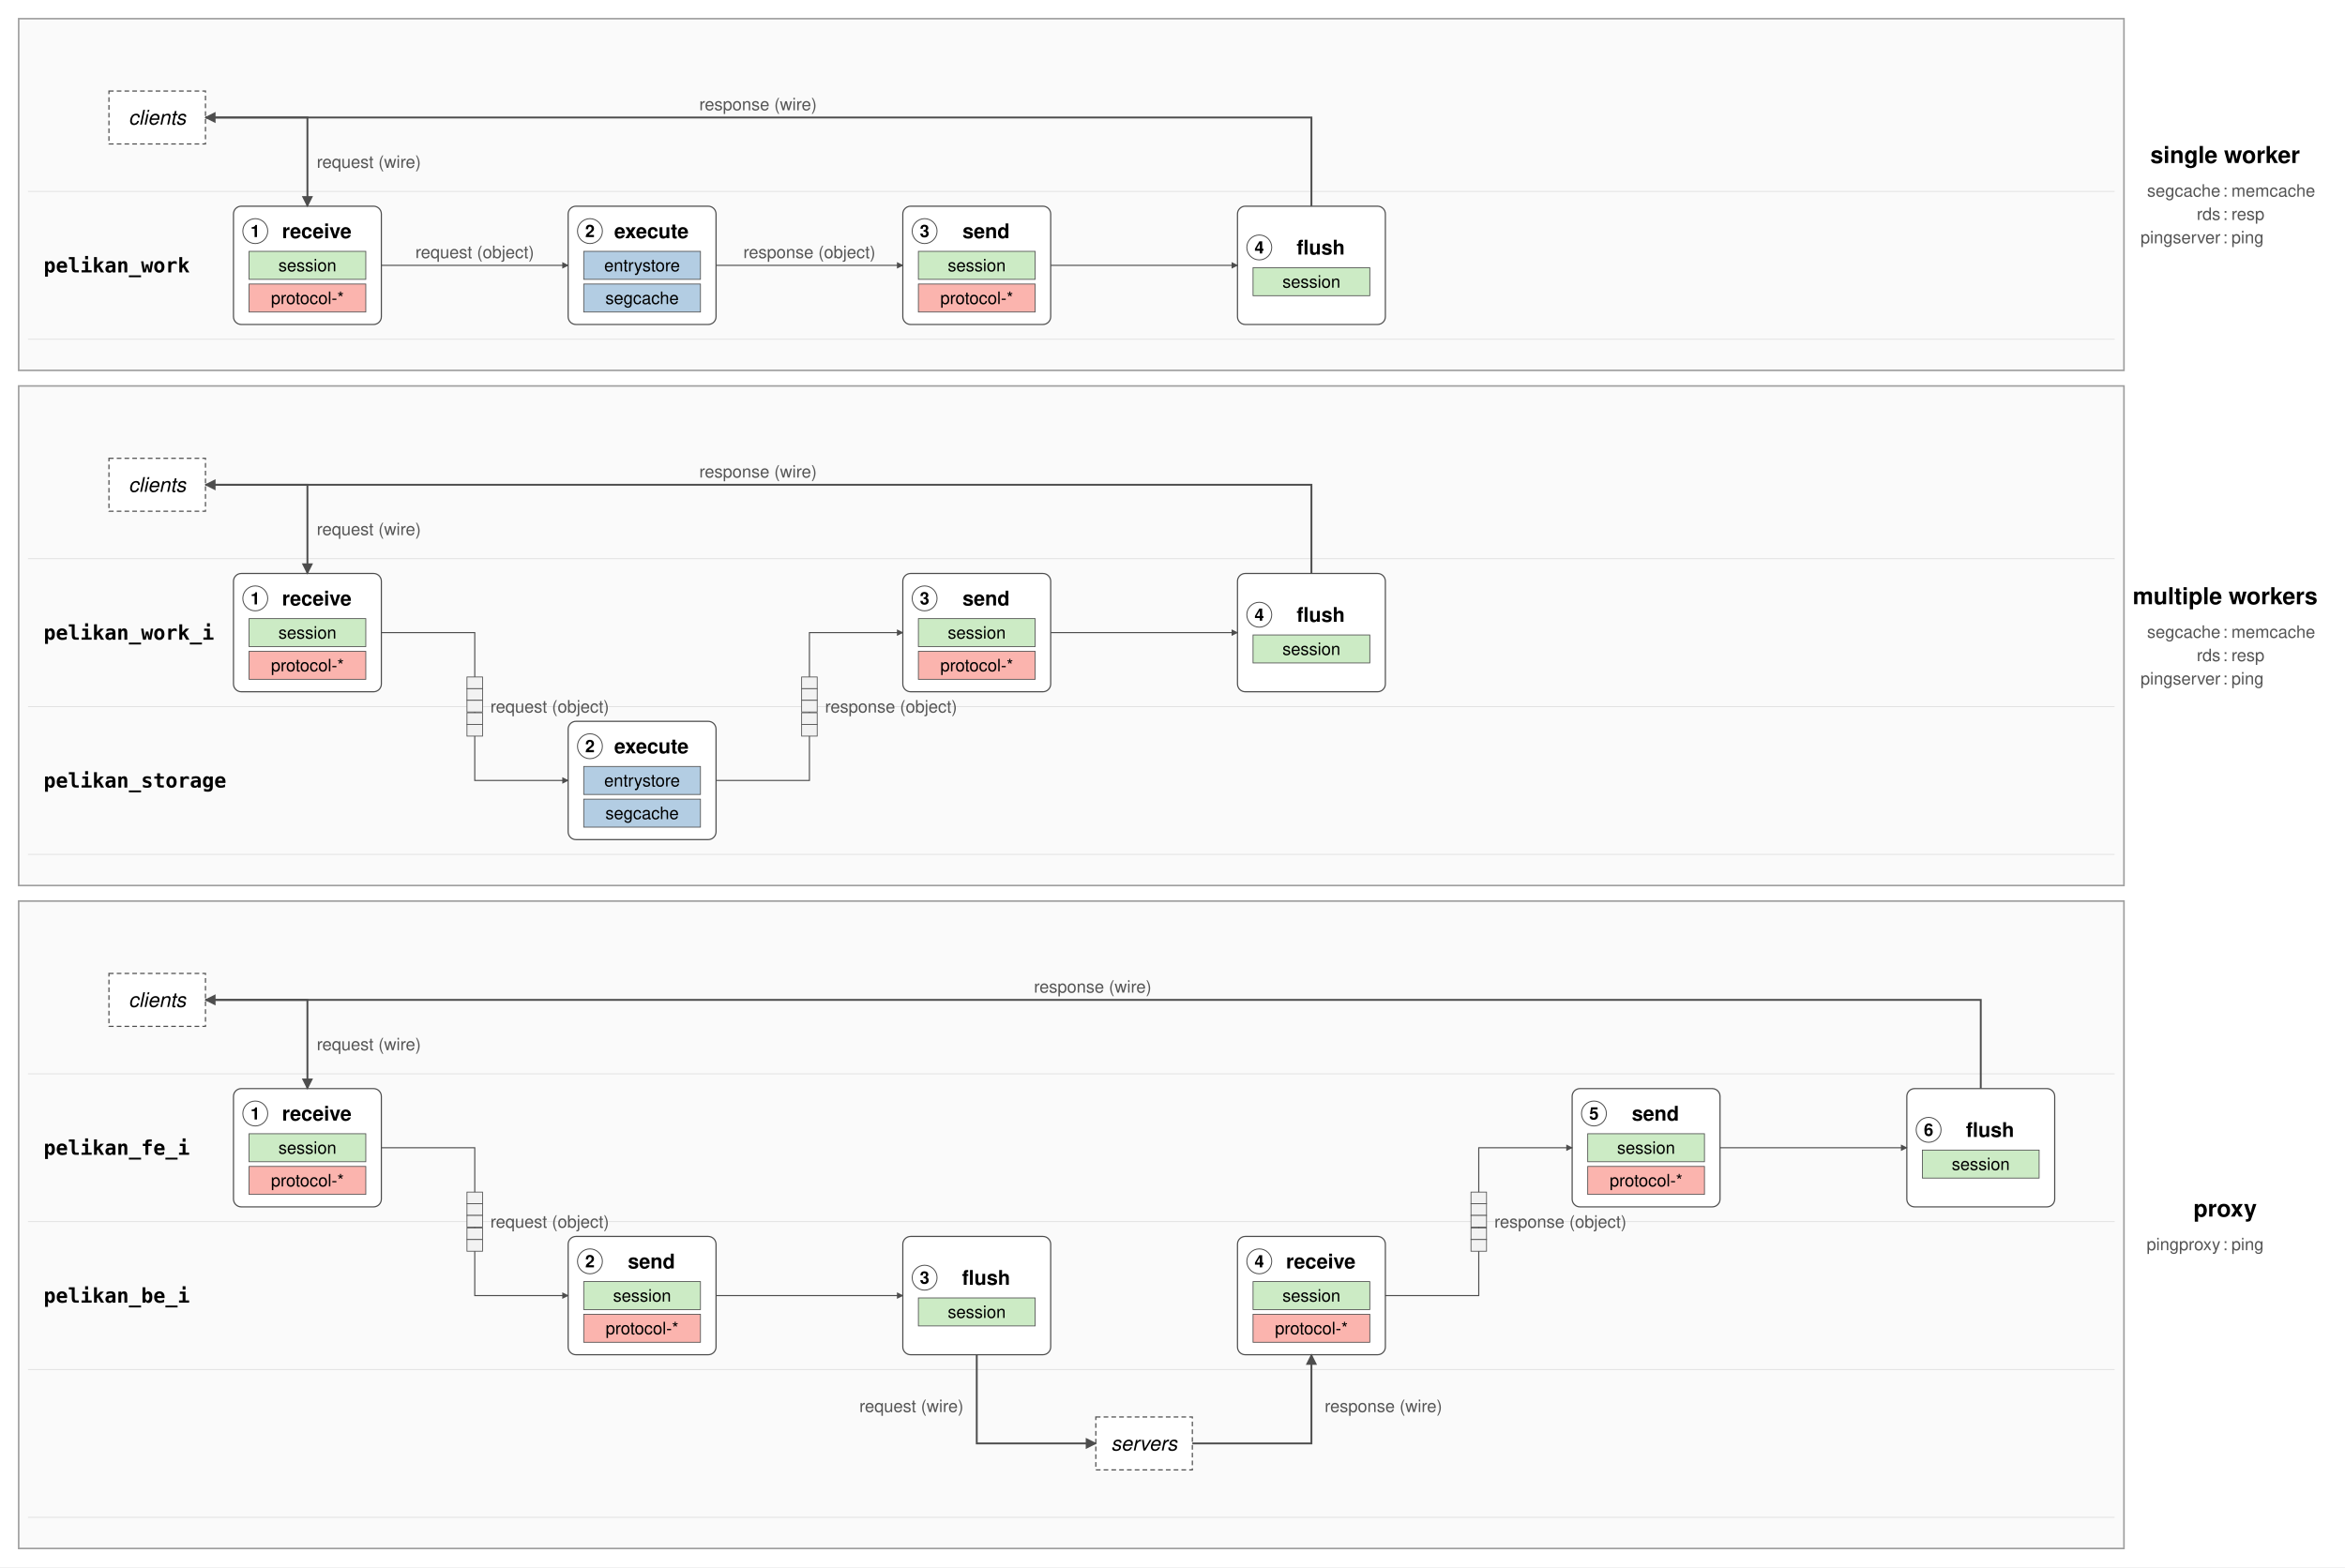
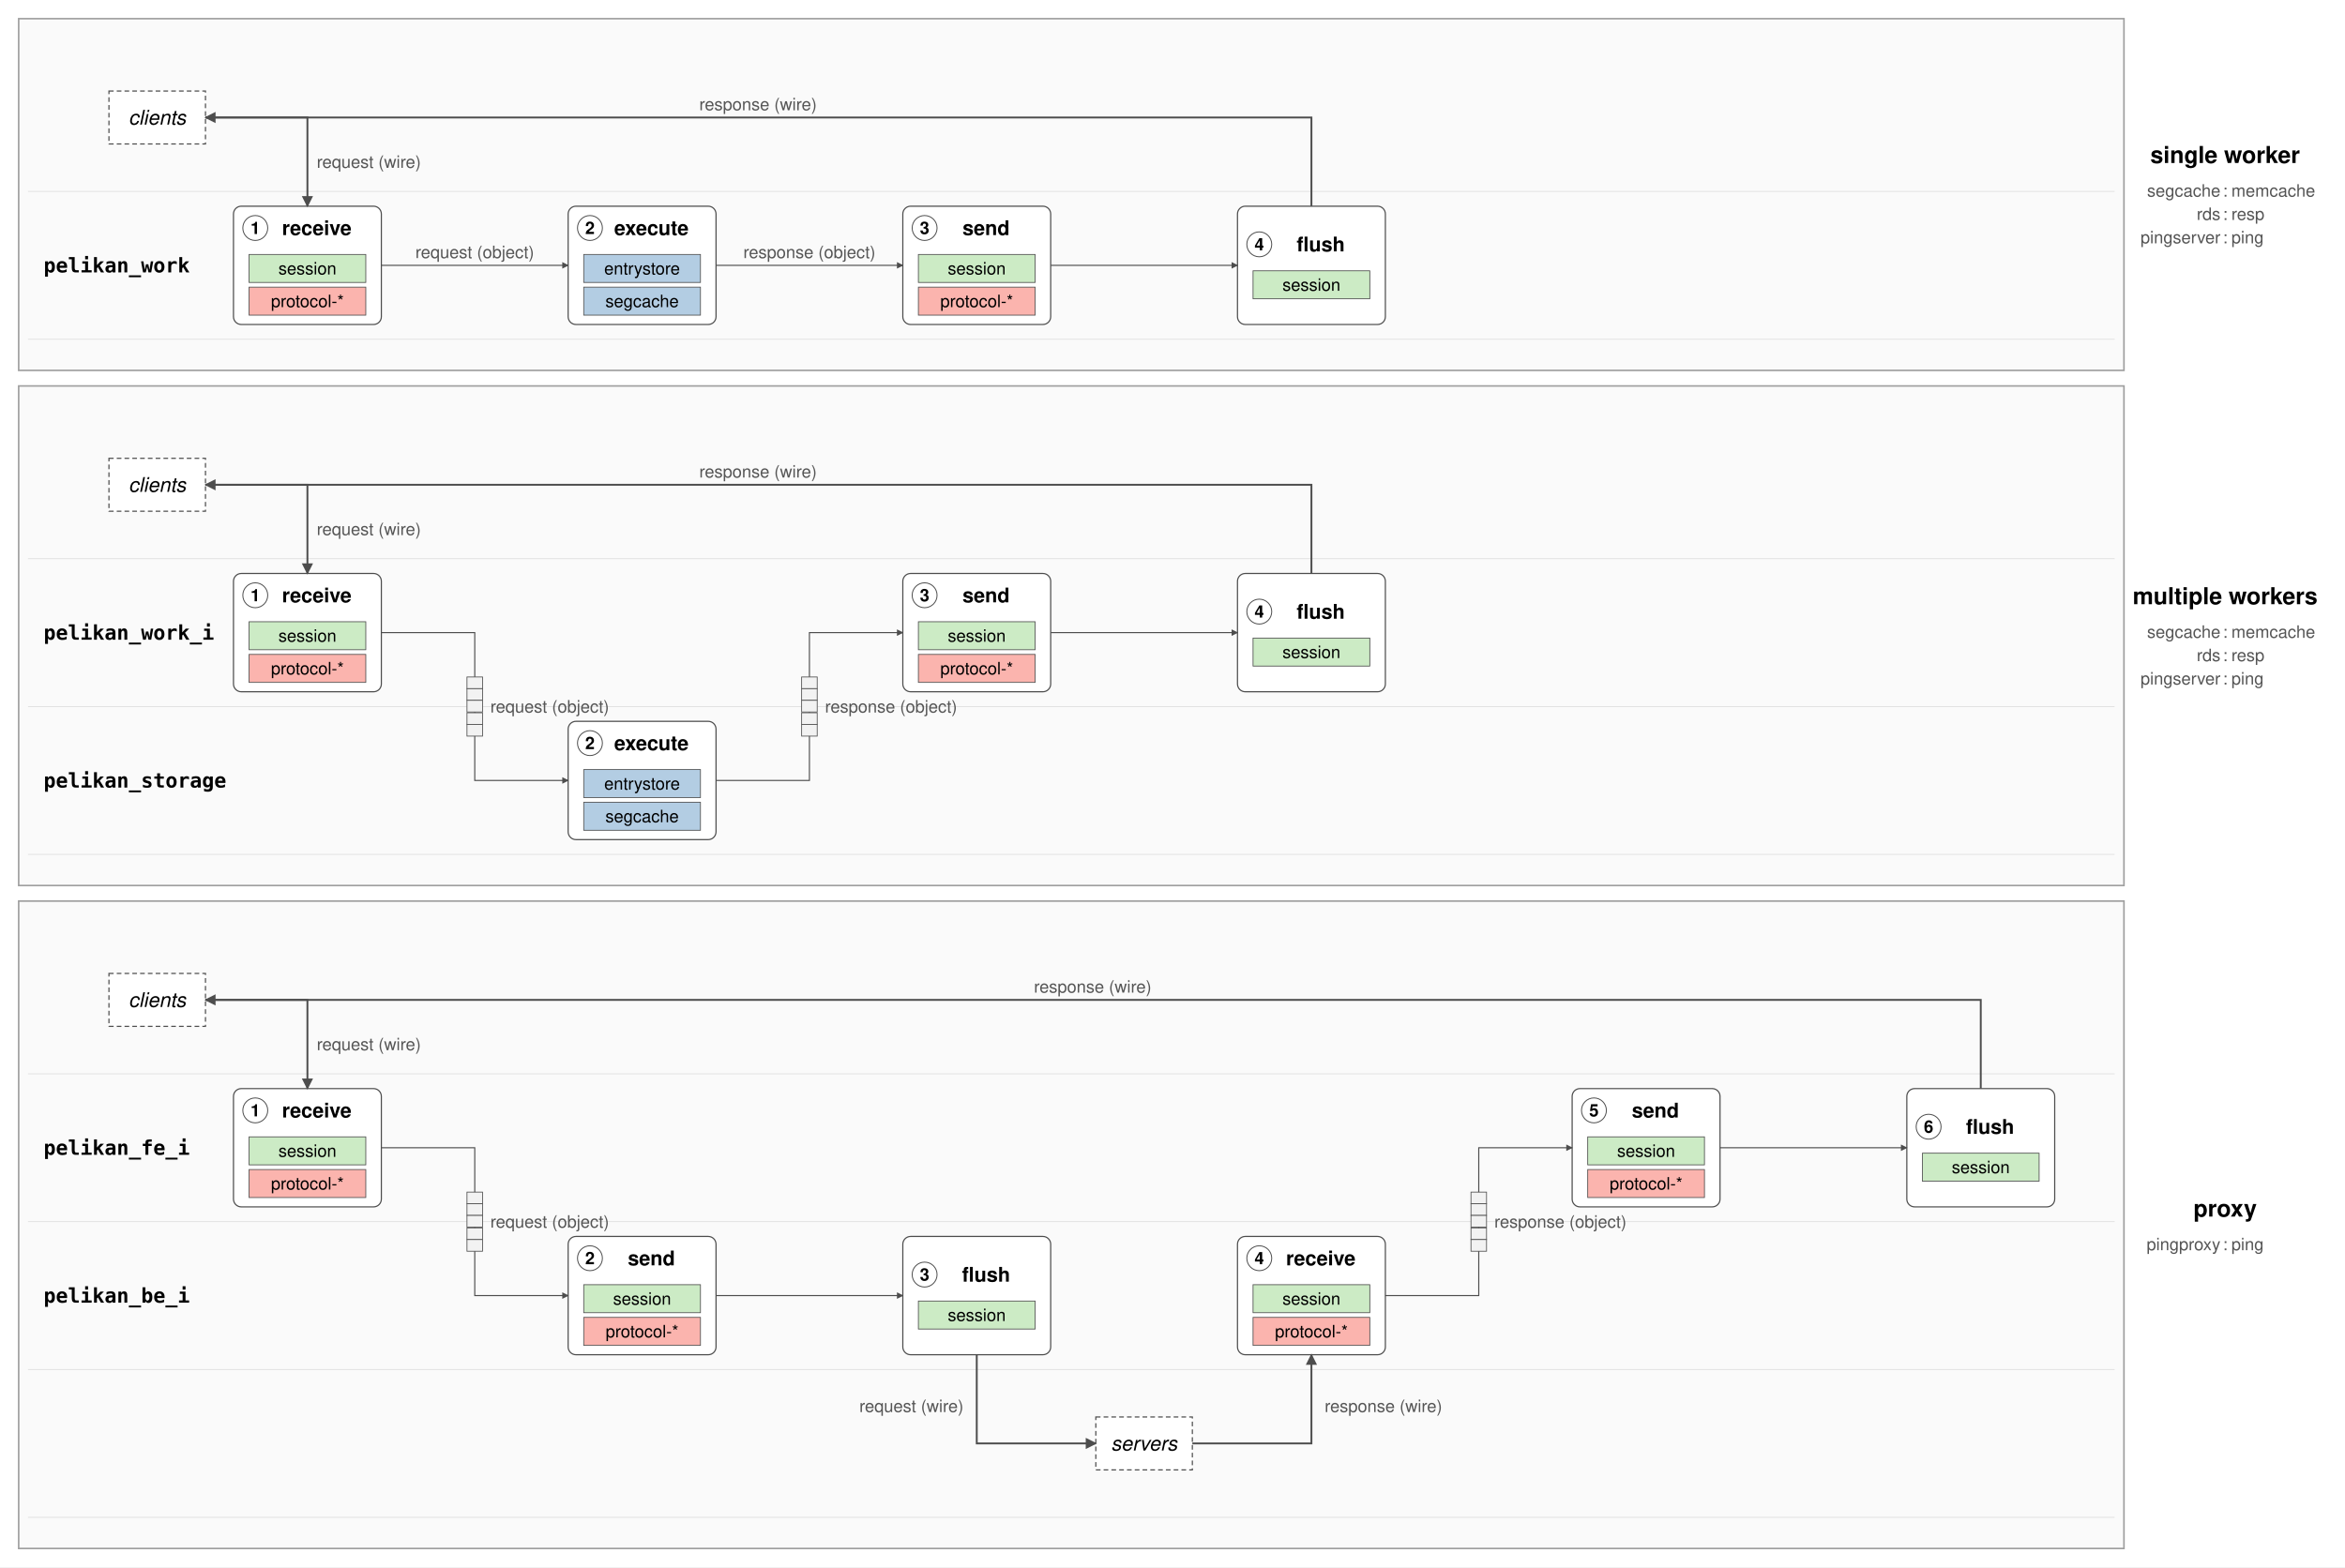
<svg xmlns="http://www.w3.org/2000/svg" width="3013" height="2014" viewBox="0 0 3013 2014">
  <rect width="100%" height="100%" fill="white" />
  <defs>
    <marker id="a" viewBox="0 0 10 10" refX="9" refY="5" markerWidth="6" markerHeight="6" orient="auto-start-reverse">
      <path d="M 0 0 L 10 5 L 0 10 z" fill="#4D4D4D" />
    </marker>
  </defs>
  <rect x="24" y="24" width="2705" height="452" fill="#FAFAFA" stroke="#9E9E9E" stroke-width="2" rx="0" />
  <text x="2859" y="199" dy="0.35em" font-family="Helvetica, Arial, sans-serif" font-size="30" font-weight="bold" fill="#000" text-anchor="middle">single worker</text>
  <text x="2853" y="245" dy="0.35em" font-family="Helvetica, Arial, sans-serif" font-size="22" font-weight="normal" fill="#555" text-anchor="end">segcache</text>
  <text x="2859" y="245" dy="0.35em" font-family="Helvetica, Arial, sans-serif" font-size="22" font-weight="normal" fill="#555" text-anchor="middle">:</text>
  <text x="2867" y="245" dy="0.35em" font-family="Helvetica, Arial, sans-serif" font-size="22" font-weight="normal" fill="#555" text-anchor="start">memcache</text>
  <text x="2853" y="275" dy="0.35em" font-family="Helvetica, Arial, sans-serif" font-size="22" font-weight="normal" fill="#555" text-anchor="end">rds</text>
  <text x="2859" y="275" dy="0.35em" font-family="Helvetica, Arial, sans-serif" font-size="22" font-weight="normal" fill="#555" text-anchor="middle">:</text>
  <text x="2867" y="275" dy="0.35em" font-family="Helvetica, Arial, sans-serif" font-size="22" font-weight="normal" fill="#555" text-anchor="start">resp</text>
  <text x="2853" y="305" dy="0.35em" font-family="Helvetica, Arial, sans-serif" font-size="22" font-weight="normal" fill="#555" text-anchor="end">pingserver</text>
  <text x="2859" y="305" dy="0.35em" font-family="Helvetica, Arial, sans-serif" font-size="22" font-weight="normal" fill="#555" text-anchor="middle">:</text>
  <text x="2867" y="305" dy="0.35em" font-family="Helvetica, Arial, sans-serif" font-size="22" font-weight="normal" fill="#555" text-anchor="start">ping</text>
  <line x1="36" y1="246" x2="2717" y2="246" stroke="#DDDDDD" stroke-width="1" />
  <text x="56" y="341" dy="0.35em" font-family="SFMono-Regular, Menlo, Consolas, monospace" font-size="26" font-weight="bold" fill="#000" text-anchor="start">pelikan_work</text>
  <line x1="36" y1="436" x2="2717" y2="436" stroke="#DDDDDD" stroke-width="1" />
  <rect x="140" y="117" width="124" height="68" fill="#FFFFFF" stroke="#4D4D4D" stroke-width="1.5" rx="0" stroke-dasharray="6,4" />
  <text x="202" y="151" dy="0.35em" font-family="Helvetica, Arial, sans-serif" font-size="26" font-weight="normal" fill="#000" font-style="italic" text-anchor="middle">clients</text>
  <rect x="300" y="265" width="190" height="152" fill="#FFFFFF" stroke="#4D4D4D" stroke-width="1.5" rx="10" />
-   <circle cx="328" cy="297" r="16" fill="none" stroke="#4D4D4D" stroke-width="1.2" />
-   <text x="328" y="297" dy="0.35em" font-family="Helvetica, Arial, sans-serif" font-size="22" font-weight="bold" fill="#000" text-anchor="middle">1</text>
-   <text x="407" y="297" dy="0.35em" font-family="Helvetica, Arial, sans-serif" font-size="26" font-weight="bold" fill="#000" text-anchor="middle">receive</text>
-   <rect x="320" y="323" width="150" height="36" fill="#CCEBC5" stroke="#4D4D4D" stroke-width="1" rx="0" />
-   <text x="395" y="341" dy="0.35em" font-family="Helvetica, Arial, sans-serif" font-size="22" font-weight="normal" fill="#000" text-anchor="middle">session</text>
-   <rect x="320" y="365" width="150" height="36" fill="#FBB4AE" stroke="#4D4D4D" stroke-width="1" rx="0" />
-   <text x="395" y="383" dy="0.35em" font-family="Helvetica, Arial, sans-serif" font-size="22" font-weight="normal" fill="#000" text-anchor="middle">protocol-*</text>
+   <circle cx="328" cy="293" r="16" fill="none" stroke="#4D4D4D" stroke-width="1.2" />
+   <text x="328" y="293" dy="0.35em" font-family="Helvetica, Arial, sans-serif" font-size="22" font-weight="bold" fill="#000" text-anchor="middle">1</text>
+   <text x="407" y="293" dy="0.35em" font-family="Helvetica, Arial, sans-serif" font-size="26" font-weight="bold" fill="#000" text-anchor="middle">receive</text>
+   <rect x="320" y="327" width="150" height="36" fill="#CCEBC5" stroke="#4D4D4D" stroke-width="1" rx="0" />
+   <text x="395" y="345" dy="0.35em" font-family="Helvetica, Arial, sans-serif" font-size="22" font-weight="normal" fill="#000" text-anchor="middle">session</text>
+   <rect x="320" y="369" width="150" height="36" fill="#FBB4AE" stroke="#4D4D4D" stroke-width="1" rx="0" />
+   <text x="395" y="387" dy="0.35em" font-family="Helvetica, Arial, sans-serif" font-size="22" font-weight="normal" fill="#000" text-anchor="middle">protocol-*</text>
  <rect x="730" y="265" width="190" height="152" fill="#FFFFFF" stroke="#4D4D4D" stroke-width="1.5" rx="10" />
-   <circle cx="758" cy="297" r="16" fill="none" stroke="#4D4D4D" stroke-width="1.2" />
-   <text x="758" y="297" dy="0.35em" font-family="Helvetica, Arial, sans-serif" font-size="22" font-weight="bold" fill="#000" text-anchor="middle">2</text>
-   <text x="837" y="297" dy="0.35em" font-family="Helvetica, Arial, sans-serif" font-size="26" font-weight="bold" fill="#000" text-anchor="middle">execute</text>
-   <rect x="750" y="323" width="150" height="36" fill="#B3CDE3" stroke="#4D4D4D" stroke-width="1" rx="0" />
-   <text x="825" y="341" dy="0.35em" font-family="Helvetica, Arial, sans-serif" font-size="22" font-weight="normal" fill="#000" text-anchor="middle">entrystore</text>
-   <rect x="750" y="365" width="150" height="36" fill="#B3CDE3" stroke="#4D4D4D" stroke-width="1" rx="0" />
-   <text x="825" y="383" dy="0.35em" font-family="Helvetica, Arial, sans-serif" font-size="22" font-weight="normal" fill="#000" text-anchor="middle">segcache</text>
+   <circle cx="758" cy="293" r="16" fill="none" stroke="#4D4D4D" stroke-width="1.2" />
+   <text x="758" y="293" dy="0.35em" font-family="Helvetica, Arial, sans-serif" font-size="22" font-weight="bold" fill="#000" text-anchor="middle">2</text>
+   <text x="837" y="293" dy="0.35em" font-family="Helvetica, Arial, sans-serif" font-size="26" font-weight="bold" fill="#000" text-anchor="middle">execute</text>
+   <rect x="750" y="327" width="150" height="36" fill="#B3CDE3" stroke="#4D4D4D" stroke-width="1" rx="0" />
+   <text x="825" y="345" dy="0.35em" font-family="Helvetica, Arial, sans-serif" font-size="22" font-weight="normal" fill="#000" text-anchor="middle">entrystore</text>
+   <rect x="750" y="369" width="150" height="36" fill="#B3CDE3" stroke="#4D4D4D" stroke-width="1" rx="0" />
+   <text x="825" y="387" dy="0.35em" font-family="Helvetica, Arial, sans-serif" font-size="22" font-weight="normal" fill="#000" text-anchor="middle">segcache</text>
  <rect x="1160" y="265" width="190" height="152" fill="#FFFFFF" stroke="#4D4D4D" stroke-width="1.5" rx="10" />
-   <circle cx="1188" cy="297" r="16" fill="none" stroke="#4D4D4D" stroke-width="1.2" />
-   <text x="1188" y="297" dy="0.35em" font-family="Helvetica, Arial, sans-serif" font-size="22" font-weight="bold" fill="#000" text-anchor="middle">3</text>
-   <text x="1267" y="297" dy="0.35em" font-family="Helvetica, Arial, sans-serif" font-size="26" font-weight="bold" fill="#000" text-anchor="middle">send</text>
-   <rect x="1180" y="323" width="150" height="36" fill="#CCEBC5" stroke="#4D4D4D" stroke-width="1" rx="0" />
-   <text x="1255" y="341" dy="0.35em" font-family="Helvetica, Arial, sans-serif" font-size="22" font-weight="normal" fill="#000" text-anchor="middle">session</text>
-   <rect x="1180" y="365" width="150" height="36" fill="#FBB4AE" stroke="#4D4D4D" stroke-width="1" rx="0" />
-   <text x="1255" y="383" dy="0.35em" font-family="Helvetica, Arial, sans-serif" font-size="22" font-weight="normal" fill="#000" text-anchor="middle">protocol-*</text>
+   <circle cx="1188" cy="293" r="16" fill="none" stroke="#4D4D4D" stroke-width="1.2" />
+   <text x="1188" y="293" dy="0.35em" font-family="Helvetica, Arial, sans-serif" font-size="22" font-weight="bold" fill="#000" text-anchor="middle">3</text>
+   <text x="1267" y="293" dy="0.35em" font-family="Helvetica, Arial, sans-serif" font-size="26" font-weight="bold" fill="#000" text-anchor="middle">send</text>
+   <rect x="1180" y="327" width="150" height="36" fill="#CCEBC5" stroke="#4D4D4D" stroke-width="1" rx="0" />
+   <text x="1255" y="345" dy="0.35em" font-family="Helvetica, Arial, sans-serif" font-size="22" font-weight="normal" fill="#000" text-anchor="middle">session</text>
+   <rect x="1180" y="369" width="150" height="36" fill="#FBB4AE" stroke="#4D4D4D" stroke-width="1" rx="0" />
+   <text x="1255" y="387" dy="0.35em" font-family="Helvetica, Arial, sans-serif" font-size="22" font-weight="normal" fill="#000" text-anchor="middle">protocol-*</text>
  <rect x="1590" y="265" width="190" height="152" fill="#FFFFFF" stroke="#4D4D4D" stroke-width="1.5" rx="10" />
-   <circle cx="1618" cy="318" r="16" fill="none" stroke="#4D4D4D" stroke-width="1.2" />
-   <text x="1618" y="318" dy="0.35em" font-family="Helvetica, Arial, sans-serif" font-size="22" font-weight="bold" fill="#000" text-anchor="middle">4</text>
-   <text x="1697" y="318" dy="0.35em" font-family="Helvetica, Arial, sans-serif" font-size="26" font-weight="bold" fill="#000" text-anchor="middle">flush</text>
-   <rect x="1610" y="344" width="150" height="36" fill="#CCEBC5" stroke="#4D4D4D" stroke-width="1" rx="0" />
-   <text x="1685" y="362" dy="0.35em" font-family="Helvetica, Arial, sans-serif" font-size="22" font-weight="normal" fill="#000" text-anchor="middle">session</text>
+   <circle cx="1618" cy="314" r="16" fill="none" stroke="#4D4D4D" stroke-width="1.2" />
+   <text x="1618" y="314" dy="0.35em" font-family="Helvetica, Arial, sans-serif" font-size="22" font-weight="bold" fill="#000" text-anchor="middle">4</text>
+   <text x="1697" y="314" dy="0.35em" font-family="Helvetica, Arial, sans-serif" font-size="26" font-weight="bold" fill="#000" text-anchor="middle">flush</text>
+   <rect x="1610" y="348" width="150" height="36" fill="#CCEBC5" stroke="#4D4D4D" stroke-width="1" rx="0" />
+   <text x="1685" y="366" dy="0.35em" font-family="Helvetica, Arial, sans-serif" font-size="22" font-weight="normal" fill="#000" text-anchor="middle">session</text>
  <path d="M 264 151 L 395 151 L 395 265" fill="none" stroke="#4D4D4D" stroke-width="2.4" marker-end="url(#a)" />
  <text x="407" y="208" dy="0.35em" font-family="Helvetica, Arial, sans-serif" font-size="22" font-weight="normal" fill="#555" text-anchor="start">request (wire)</text>
  <path d="M 490 341 L 730 341" fill="none" stroke="#4D4D4D" stroke-width="1.4" marker-end="url(#a)" />
  <path d="M 920 341 L 1160 341" fill="none" stroke="#4D4D4D" stroke-width="1.4" marker-end="url(#a)" />
  <path d="M 1350 341 L 1590 341" fill="none" stroke="#4D4D4D" stroke-width="1.4" marker-end="url(#a)" />
  <text x="610" y="324" dy="0.35em" font-family="Helvetica, Arial, sans-serif" font-size="22" font-weight="normal" fill="#555" text-anchor="middle">request (object)</text>
  <text x="1040" y="324" dy="0.35em" font-family="Helvetica, Arial, sans-serif" font-size="22" font-weight="normal" fill="#555" text-anchor="middle">response (object)</text>
  <path d="M 1685 265 L 1685 151 L 264 151" fill="none" stroke="#4D4D4D" stroke-width="2.4" marker-end="url(#a)" />
  <text x="974" y="134" dy="0.35em" font-family="Helvetica, Arial, sans-serif" font-size="22" font-weight="normal" fill="#555" text-anchor="middle">response (wire)</text>
  <rect x="24" y="496" width="2705" height="642" fill="#FAFAFA" stroke="#9E9E9E" stroke-width="2" rx="0" />
  <text x="2859" y="766" dy="0.35em" font-family="Helvetica, Arial, sans-serif" font-size="30" font-weight="bold" fill="#000" text-anchor="middle">multiple workers</text>
  <text x="2853" y="812" dy="0.35em" font-family="Helvetica, Arial, sans-serif" font-size="22" font-weight="normal" fill="#555" text-anchor="end">segcache</text>
  <text x="2859" y="812" dy="0.35em" font-family="Helvetica, Arial, sans-serif" font-size="22" font-weight="normal" fill="#555" text-anchor="middle">:</text>
  <text x="2867" y="812" dy="0.35em" font-family="Helvetica, Arial, sans-serif" font-size="22" font-weight="normal" fill="#555" text-anchor="start">memcache</text>
  <text x="2853" y="842" dy="0.35em" font-family="Helvetica, Arial, sans-serif" font-size="22" font-weight="normal" fill="#555" text-anchor="end">rds</text>
  <text x="2859" y="842" dy="0.35em" font-family="Helvetica, Arial, sans-serif" font-size="22" font-weight="normal" fill="#555" text-anchor="middle">:</text>
  <text x="2867" y="842" dy="0.35em" font-family="Helvetica, Arial, sans-serif" font-size="22" font-weight="normal" fill="#555" text-anchor="start">resp</text>
  <text x="2853" y="872" dy="0.35em" font-family="Helvetica, Arial, sans-serif" font-size="22" font-weight="normal" fill="#555" text-anchor="end">pingserver</text>
  <text x="2859" y="872" dy="0.35em" font-family="Helvetica, Arial, sans-serif" font-size="22" font-weight="normal" fill="#555" text-anchor="middle">:</text>
  <text x="2867" y="872" dy="0.35em" font-family="Helvetica, Arial, sans-serif" font-size="22" font-weight="normal" fill="#555" text-anchor="start">ping</text>
  <line x1="36" y1="718" x2="2717" y2="718" stroke="#DDDDDD" stroke-width="1" />
  <text x="56" y="813" dy="0.35em" font-family="SFMono-Regular, Menlo, Consolas, monospace" font-size="26" font-weight="bold" fill="#000" text-anchor="start">pelikan_work_i</text>
  <line x1="36" y1="908" x2="2717" y2="908" stroke="#DDDDDD" stroke-width="1" />
  <text x="56" y="1003" dy="0.35em" font-family="SFMono-Regular, Menlo, Consolas, monospace" font-size="26" font-weight="bold" fill="#000" text-anchor="start">pelikan_storage</text>
  <line x1="36" y1="1098" x2="2717" y2="1098" stroke="#DDDDDD" stroke-width="1" />
  <rect x="140" y="589" width="124" height="68" fill="#FFFFFF" stroke="#4D4D4D" stroke-width="1.5" rx="0" stroke-dasharray="6,4" />
  <text x="202" y="623" dy="0.35em" font-family="Helvetica, Arial, sans-serif" font-size="26" font-weight="normal" fill="#000" font-style="italic" text-anchor="middle">clients</text>
  <rect x="300" y="737" width="190" height="152" fill="#FFFFFF" stroke="#4D4D4D" stroke-width="1.5" rx="10" />
-   <circle cx="328" cy="769" r="16" fill="none" stroke="#4D4D4D" stroke-width="1.2" />
-   <text x="328" y="769" dy="0.35em" font-family="Helvetica, Arial, sans-serif" font-size="22" font-weight="bold" fill="#000" text-anchor="middle">1</text>
-   <text x="407" y="769" dy="0.35em" font-family="Helvetica, Arial, sans-serif" font-size="26" font-weight="bold" fill="#000" text-anchor="middle">receive</text>
-   <rect x="320" y="795" width="150" height="36" fill="#CCEBC5" stroke="#4D4D4D" stroke-width="1" rx="0" />
-   <text x="395" y="813" dy="0.35em" font-family="Helvetica, Arial, sans-serif" font-size="22" font-weight="normal" fill="#000" text-anchor="middle">session</text>
-   <rect x="320" y="837" width="150" height="36" fill="#FBB4AE" stroke="#4D4D4D" stroke-width="1" rx="0" />
-   <text x="395" y="855" dy="0.35em" font-family="Helvetica, Arial, sans-serif" font-size="22" font-weight="normal" fill="#000" text-anchor="middle">protocol-*</text>
+   <circle cx="328" cy="765" r="16" fill="none" stroke="#4D4D4D" stroke-width="1.2" />
+   <text x="328" y="765" dy="0.35em" font-family="Helvetica, Arial, sans-serif" font-size="22" font-weight="bold" fill="#000" text-anchor="middle">1</text>
+   <text x="407" y="765" dy="0.35em" font-family="Helvetica, Arial, sans-serif" font-size="26" font-weight="bold" fill="#000" text-anchor="middle">receive</text>
+   <rect x="320" y="799" width="150" height="36" fill="#CCEBC5" stroke="#4D4D4D" stroke-width="1" rx="0" />
+   <text x="395" y="817" dy="0.35em" font-family="Helvetica, Arial, sans-serif" font-size="22" font-weight="normal" fill="#000" text-anchor="middle">session</text>
+   <rect x="320" y="841" width="150" height="36" fill="#FBB4AE" stroke="#4D4D4D" stroke-width="1" rx="0" />
+   <text x="395" y="859" dy="0.35em" font-family="Helvetica, Arial, sans-serif" font-size="22" font-weight="normal" fill="#000" text-anchor="middle">protocol-*</text>
  <rect x="730" y="927" width="190" height="152" fill="#FFFFFF" stroke="#4D4D4D" stroke-width="1.5" rx="10" />
-   <circle cx="758" cy="959" r="16" fill="none" stroke="#4D4D4D" stroke-width="1.2" />
-   <text x="758" y="959" dy="0.35em" font-family="Helvetica, Arial, sans-serif" font-size="22" font-weight="bold" fill="#000" text-anchor="middle">2</text>
-   <text x="837" y="959" dy="0.35em" font-family="Helvetica, Arial, sans-serif" font-size="26" font-weight="bold" fill="#000" text-anchor="middle">execute</text>
-   <rect x="750" y="985" width="150" height="36" fill="#B3CDE3" stroke="#4D4D4D" stroke-width="1" rx="0" />
-   <text x="825" y="1003" dy="0.35em" font-family="Helvetica, Arial, sans-serif" font-size="22" font-weight="normal" fill="#000" text-anchor="middle">entrystore</text>
-   <rect x="750" y="1027" width="150" height="36" fill="#B3CDE3" stroke="#4D4D4D" stroke-width="1" rx="0" />
-   <text x="825" y="1045" dy="0.35em" font-family="Helvetica, Arial, sans-serif" font-size="22" font-weight="normal" fill="#000" text-anchor="middle">segcache</text>
+   <circle cx="758" cy="955" r="16" fill="none" stroke="#4D4D4D" stroke-width="1.2" />
+   <text x="758" y="955" dy="0.35em" font-family="Helvetica, Arial, sans-serif" font-size="22" font-weight="bold" fill="#000" text-anchor="middle">2</text>
+   <text x="837" y="955" dy="0.35em" font-family="Helvetica, Arial, sans-serif" font-size="26" font-weight="bold" fill="#000" text-anchor="middle">execute</text>
+   <rect x="750" y="989" width="150" height="36" fill="#B3CDE3" stroke="#4D4D4D" stroke-width="1" rx="0" />
+   <text x="825" y="1007" dy="0.35em" font-family="Helvetica, Arial, sans-serif" font-size="22" font-weight="normal" fill="#000" text-anchor="middle">entrystore</text>
+   <rect x="750" y="1031" width="150" height="36" fill="#B3CDE3" stroke="#4D4D4D" stroke-width="1" rx="0" />
+   <text x="825" y="1049" dy="0.35em" font-family="Helvetica, Arial, sans-serif" font-size="22" font-weight="normal" fill="#000" text-anchor="middle">segcache</text>
  <rect x="1160" y="737" width="190" height="152" fill="#FFFFFF" stroke="#4D4D4D" stroke-width="1.5" rx="10" />
-   <circle cx="1188" cy="769" r="16" fill="none" stroke="#4D4D4D" stroke-width="1.2" />
-   <text x="1188" y="769" dy="0.35em" font-family="Helvetica, Arial, sans-serif" font-size="22" font-weight="bold" fill="#000" text-anchor="middle">3</text>
-   <text x="1267" y="769" dy="0.35em" font-family="Helvetica, Arial, sans-serif" font-size="26" font-weight="bold" fill="#000" text-anchor="middle">send</text>
-   <rect x="1180" y="795" width="150" height="36" fill="#CCEBC5" stroke="#4D4D4D" stroke-width="1" rx="0" />
-   <text x="1255" y="813" dy="0.35em" font-family="Helvetica, Arial, sans-serif" font-size="22" font-weight="normal" fill="#000" text-anchor="middle">session</text>
-   <rect x="1180" y="837" width="150" height="36" fill="#FBB4AE" stroke="#4D4D4D" stroke-width="1" rx="0" />
-   <text x="1255" y="855" dy="0.35em" font-family="Helvetica, Arial, sans-serif" font-size="22" font-weight="normal" fill="#000" text-anchor="middle">protocol-*</text>
+   <circle cx="1188" cy="765" r="16" fill="none" stroke="#4D4D4D" stroke-width="1.2" />
+   <text x="1188" y="765" dy="0.35em" font-family="Helvetica, Arial, sans-serif" font-size="22" font-weight="bold" fill="#000" text-anchor="middle">3</text>
+   <text x="1267" y="765" dy="0.35em" font-family="Helvetica, Arial, sans-serif" font-size="26" font-weight="bold" fill="#000" text-anchor="middle">send</text>
+   <rect x="1180" y="799" width="150" height="36" fill="#CCEBC5" stroke="#4D4D4D" stroke-width="1" rx="0" />
+   <text x="1255" y="817" dy="0.35em" font-family="Helvetica, Arial, sans-serif" font-size="22" font-weight="normal" fill="#000" text-anchor="middle">session</text>
+   <rect x="1180" y="841" width="150" height="36" fill="#FBB4AE" stroke="#4D4D4D" stroke-width="1" rx="0" />
+   <text x="1255" y="859" dy="0.35em" font-family="Helvetica, Arial, sans-serif" font-size="22" font-weight="normal" fill="#000" text-anchor="middle">protocol-*</text>
  <rect x="1590" y="737" width="190" height="152" fill="#FFFFFF" stroke="#4D4D4D" stroke-width="1.5" rx="10" />
-   <circle cx="1618" cy="790" r="16" fill="none" stroke="#4D4D4D" stroke-width="1.2" />
-   <text x="1618" y="790" dy="0.35em" font-family="Helvetica, Arial, sans-serif" font-size="22" font-weight="bold" fill="#000" text-anchor="middle">4</text>
-   <text x="1697" y="790" dy="0.35em" font-family="Helvetica, Arial, sans-serif" font-size="26" font-weight="bold" fill="#000" text-anchor="middle">flush</text>
-   <rect x="1610" y="816" width="150" height="36" fill="#CCEBC5" stroke="#4D4D4D" stroke-width="1" rx="0" />
-   <text x="1685" y="834" dy="0.35em" font-family="Helvetica, Arial, sans-serif" font-size="22" font-weight="normal" fill="#000" text-anchor="middle">session</text>
+   <circle cx="1618" cy="786" r="16" fill="none" stroke="#4D4D4D" stroke-width="1.2" />
+   <text x="1618" y="786" dy="0.35em" font-family="Helvetica, Arial, sans-serif" font-size="22" font-weight="bold" fill="#000" text-anchor="middle">4</text>
+   <text x="1697" y="786" dy="0.35em" font-family="Helvetica, Arial, sans-serif" font-size="26" font-weight="bold" fill="#000" text-anchor="middle">flush</text>
+   <rect x="1610" y="820" width="150" height="36" fill="#CCEBC5" stroke="#4D4D4D" stroke-width="1" rx="0" />
+   <text x="1685" y="838" dy="0.35em" font-family="Helvetica, Arial, sans-serif" font-size="22" font-weight="normal" fill="#000" text-anchor="middle">session</text>
  <path d="M 264 623 L 395 623 L 395 737" fill="none" stroke="#4D4D4D" stroke-width="2.4" marker-end="url(#a)" />
  <text x="407" y="680" dy="0.35em" font-family="Helvetica, Arial, sans-serif" font-size="22" font-weight="normal" fill="#555" text-anchor="start">request (wire)</text>
  <path d="M 490 813 L 610 813 L 610 1003 L 730 1003" fill="none" stroke="#4D4D4D" stroke-width="1.4" marker-end="url(#a)" />
  <rect x="600" y="870" width="20" height="15" fill="#F2F2F2" stroke="#4D4D4D" stroke-width="1" rx="0" />
  <rect x="600" y="885" width="20" height="15" fill="#F2F2F2" stroke="#4D4D4D" stroke-width="1" rx="0" />
  <rect x="600" y="900" width="20" height="15" fill="#F2F2F2" stroke="#4D4D4D" stroke-width="1" rx="0" />
  <rect x="600" y="916" width="20" height="15" fill="#F2F2F2" stroke="#4D4D4D" stroke-width="1" rx="0" />
  <rect x="600" y="931" width="20" height="15" fill="#F2F2F2" stroke="#4D4D4D" stroke-width="1" rx="0" />
  <text x="630" y="908" dy="0.35em" font-family="Helvetica, Arial, sans-serif" font-size="22" font-weight="normal" fill="#555" text-anchor="start">request (object)</text>
  <path d="M 920 1003 L 1040 1003 L 1040 813 L 1160 813" fill="none" stroke="#4D4D4D" stroke-width="1.4" marker-end="url(#a)" />
  <rect x="1030" y="870" width="20" height="15" fill="#F2F2F2" stroke="#4D4D4D" stroke-width="1" rx="0" />
  <rect x="1030" y="885" width="20" height="15" fill="#F2F2F2" stroke="#4D4D4D" stroke-width="1" rx="0" />
  <rect x="1030" y="900" width="20" height="15" fill="#F2F2F2" stroke="#4D4D4D" stroke-width="1" rx="0" />
  <rect x="1030" y="916" width="20" height="15" fill="#F2F2F2" stroke="#4D4D4D" stroke-width="1" rx="0" />
  <rect x="1030" y="931" width="20" height="15" fill="#F2F2F2" stroke="#4D4D4D" stroke-width="1" rx="0" />
  <text x="1060" y="908" dy="0.35em" font-family="Helvetica, Arial, sans-serif" font-size="22" font-weight="normal" fill="#555" text-anchor="start">response (object)</text>
  <path d="M 1350 813 L 1590 813" fill="none" stroke="#4D4D4D" stroke-width="1.4" marker-end="url(#a)" />
  <path d="M 1685 737 L 1685 623 L 264 623" fill="none" stroke="#4D4D4D" stroke-width="2.4" marker-end="url(#a)" />
  <text x="974" y="606" dy="0.35em" font-family="Helvetica, Arial, sans-serif" font-size="22" font-weight="normal" fill="#555" text-anchor="middle">response (wire)</text>
  <rect x="24" y="1158" width="2705" height="832" fill="#FAFAFA" stroke="#9E9E9E" stroke-width="2" rx="0" />
  <text x="2859" y="1553" dy="0.35em" font-family="Helvetica, Arial, sans-serif" font-size="30" font-weight="bold" fill="#000" text-anchor="middle">proxy</text>
  <text x="2853" y="1599" dy="0.35em" font-family="Helvetica, Arial, sans-serif" font-size="22" font-weight="normal" fill="#555" text-anchor="end">pingproxy</text>
  <text x="2859" y="1599" dy="0.35em" font-family="Helvetica, Arial, sans-serif" font-size="22" font-weight="normal" fill="#555" text-anchor="middle">:</text>
  <text x="2867" y="1599" dy="0.35em" font-family="Helvetica, Arial, sans-serif" font-size="22" font-weight="normal" fill="#555" text-anchor="start">ping</text>
  <line x1="36" y1="1380" x2="2717" y2="1380" stroke="#DDDDDD" stroke-width="1" />
  <text x="56" y="1475" dy="0.35em" font-family="SFMono-Regular, Menlo, Consolas, monospace" font-size="26" font-weight="bold" fill="#000" text-anchor="start">pelikan_fe_i</text>
  <line x1="36" y1="1570" x2="2717" y2="1570" stroke="#DDDDDD" stroke-width="1" />
  <text x="56" y="1665" dy="0.35em" font-family="SFMono-Regular, Menlo, Consolas, monospace" font-size="26" font-weight="bold" fill="#000" text-anchor="start">pelikan_be_i</text>
  <line x1="36" y1="1760" x2="2717" y2="1760" stroke="#DDDDDD" stroke-width="1" />
  <line x1="36" y1="1950" x2="2717" y2="1950" stroke="#DDDDDD" stroke-width="1" />
  <rect x="140" y="1251" width="124" height="68" fill="#FFFFFF" stroke="#4D4D4D" stroke-width="1.5" rx="0" stroke-dasharray="6,4" />
  <text x="202" y="1285" dy="0.35em" font-family="Helvetica, Arial, sans-serif" font-size="26" font-weight="normal" fill="#000" font-style="italic" text-anchor="middle">clients</text>
  <rect x="300" y="1399" width="190" height="152" fill="#FFFFFF" stroke="#4D4D4D" stroke-width="1.5" rx="10" />
-   <circle cx="328" cy="1431" r="16" fill="none" stroke="#4D4D4D" stroke-width="1.2" />
-   <text x="328" y="1431" dy="0.35em" font-family="Helvetica, Arial, sans-serif" font-size="22" font-weight="bold" fill="#000" text-anchor="middle">1</text>
-   <text x="407" y="1431" dy="0.35em" font-family="Helvetica, Arial, sans-serif" font-size="26" font-weight="bold" fill="#000" text-anchor="middle">receive</text>
-   <rect x="320" y="1457" width="150" height="36" fill="#CCEBC5" stroke="#4D4D4D" stroke-width="1" rx="0" />
-   <text x="395" y="1475" dy="0.35em" font-family="Helvetica, Arial, sans-serif" font-size="22" font-weight="normal" fill="#000" text-anchor="middle">session</text>
-   <rect x="320" y="1499" width="150" height="36" fill="#FBB4AE" stroke="#4D4D4D" stroke-width="1" rx="0" />
-   <text x="395" y="1517" dy="0.35em" font-family="Helvetica, Arial, sans-serif" font-size="22" font-weight="normal" fill="#000" text-anchor="middle">protocol-*</text>
+   <circle cx="328" cy="1427" r="16" fill="none" stroke="#4D4D4D" stroke-width="1.2" />
+   <text x="328" y="1427" dy="0.35em" font-family="Helvetica, Arial, sans-serif" font-size="22" font-weight="bold" fill="#000" text-anchor="middle">1</text>
+   <text x="407" y="1427" dy="0.35em" font-family="Helvetica, Arial, sans-serif" font-size="26" font-weight="bold" fill="#000" text-anchor="middle">receive</text>
+   <rect x="320" y="1461" width="150" height="36" fill="#CCEBC5" stroke="#4D4D4D" stroke-width="1" rx="0" />
+   <text x="395" y="1479" dy="0.35em" font-family="Helvetica, Arial, sans-serif" font-size="22" font-weight="normal" fill="#000" text-anchor="middle">session</text>
+   <rect x="320" y="1503" width="150" height="36" fill="#FBB4AE" stroke="#4D4D4D" stroke-width="1" rx="0" />
+   <text x="395" y="1521" dy="0.35em" font-family="Helvetica, Arial, sans-serif" font-size="22" font-weight="normal" fill="#000" text-anchor="middle">protocol-*</text>
  <rect x="730" y="1589" width="190" height="152" fill="#FFFFFF" stroke="#4D4D4D" stroke-width="1.5" rx="10" />
-   <circle cx="758" cy="1621" r="16" fill="none" stroke="#4D4D4D" stroke-width="1.2" />
-   <text x="758" y="1621" dy="0.35em" font-family="Helvetica, Arial, sans-serif" font-size="22" font-weight="bold" fill="#000" text-anchor="middle">2</text>
-   <text x="837" y="1621" dy="0.35em" font-family="Helvetica, Arial, sans-serif" font-size="26" font-weight="bold" fill="#000" text-anchor="middle">send</text>
-   <rect x="750" y="1647" width="150" height="36" fill="#CCEBC5" stroke="#4D4D4D" stroke-width="1" rx="0" />
-   <text x="825" y="1665" dy="0.35em" font-family="Helvetica, Arial, sans-serif" font-size="22" font-weight="normal" fill="#000" text-anchor="middle">session</text>
-   <rect x="750" y="1689" width="150" height="36" fill="#FBB4AE" stroke="#4D4D4D" stroke-width="1" rx="0" />
-   <text x="825" y="1707" dy="0.35em" font-family="Helvetica, Arial, sans-serif" font-size="22" font-weight="normal" fill="#000" text-anchor="middle">protocol-*</text>
+   <circle cx="758" cy="1617" r="16" fill="none" stroke="#4D4D4D" stroke-width="1.2" />
+   <text x="758" y="1617" dy="0.35em" font-family="Helvetica, Arial, sans-serif" font-size="22" font-weight="bold" fill="#000" text-anchor="middle">2</text>
+   <text x="837" y="1617" dy="0.35em" font-family="Helvetica, Arial, sans-serif" font-size="26" font-weight="bold" fill="#000" text-anchor="middle">send</text>
+   <rect x="750" y="1651" width="150" height="36" fill="#CCEBC5" stroke="#4D4D4D" stroke-width="1" rx="0" />
+   <text x="825" y="1669" dy="0.35em" font-family="Helvetica, Arial, sans-serif" font-size="22" font-weight="normal" fill="#000" text-anchor="middle">session</text>
+   <rect x="750" y="1693" width="150" height="36" fill="#FBB4AE" stroke="#4D4D4D" stroke-width="1" rx="0" />
+   <text x="825" y="1711" dy="0.35em" font-family="Helvetica, Arial, sans-serif" font-size="22" font-weight="normal" fill="#000" text-anchor="middle">protocol-*</text>
  <rect x="1160" y="1589" width="190" height="152" fill="#FFFFFF" stroke="#4D4D4D" stroke-width="1.5" rx="10" />
-   <circle cx="1188" cy="1642" r="16" fill="none" stroke="#4D4D4D" stroke-width="1.2" />
-   <text x="1188" y="1642" dy="0.35em" font-family="Helvetica, Arial, sans-serif" font-size="22" font-weight="bold" fill="#000" text-anchor="middle">3</text>
-   <text x="1267" y="1642" dy="0.35em" font-family="Helvetica, Arial, sans-serif" font-size="26" font-weight="bold" fill="#000" text-anchor="middle">flush</text>
-   <rect x="1180" y="1668" width="150" height="36" fill="#CCEBC5" stroke="#4D4D4D" stroke-width="1" rx="0" />
-   <text x="1255" y="1686" dy="0.35em" font-family="Helvetica, Arial, sans-serif" font-size="22" font-weight="normal" fill="#000" text-anchor="middle">session</text>
+   <circle cx="1188" cy="1638" r="16" fill="none" stroke="#4D4D4D" stroke-width="1.2" />
+   <text x="1188" y="1638" dy="0.35em" font-family="Helvetica, Arial, sans-serif" font-size="22" font-weight="bold" fill="#000" text-anchor="middle">3</text>
+   <text x="1267" y="1638" dy="0.35em" font-family="Helvetica, Arial, sans-serif" font-size="26" font-weight="bold" fill="#000" text-anchor="middle">flush</text>
+   <rect x="1180" y="1672" width="150" height="36" fill="#CCEBC5" stroke="#4D4D4D" stroke-width="1" rx="0" />
+   <text x="1255" y="1690" dy="0.35em" font-family="Helvetica, Arial, sans-serif" font-size="22" font-weight="normal" fill="#000" text-anchor="middle">session</text>
  <rect x="1590" y="1589" width="190" height="152" fill="#FFFFFF" stroke="#4D4D4D" stroke-width="1.5" rx="10" />
-   <circle cx="1618" cy="1621" r="16" fill="none" stroke="#4D4D4D" stroke-width="1.2" />
-   <text x="1618" y="1621" dy="0.35em" font-family="Helvetica, Arial, sans-serif" font-size="22" font-weight="bold" fill="#000" text-anchor="middle">4</text>
-   <text x="1697" y="1621" dy="0.35em" font-family="Helvetica, Arial, sans-serif" font-size="26" font-weight="bold" fill="#000" text-anchor="middle">receive</text>
-   <rect x="1610" y="1647" width="150" height="36" fill="#CCEBC5" stroke="#4D4D4D" stroke-width="1" rx="0" />
-   <text x="1685" y="1665" dy="0.35em" font-family="Helvetica, Arial, sans-serif" font-size="22" font-weight="normal" fill="#000" text-anchor="middle">session</text>
-   <rect x="1610" y="1689" width="150" height="36" fill="#FBB4AE" stroke="#4D4D4D" stroke-width="1" rx="0" />
-   <text x="1685" y="1707" dy="0.35em" font-family="Helvetica, Arial, sans-serif" font-size="22" font-weight="normal" fill="#000" text-anchor="middle">protocol-*</text>
+   <circle cx="1618" cy="1617" r="16" fill="none" stroke="#4D4D4D" stroke-width="1.2" />
+   <text x="1618" y="1617" dy="0.35em" font-family="Helvetica, Arial, sans-serif" font-size="22" font-weight="bold" fill="#000" text-anchor="middle">4</text>
+   <text x="1697" y="1617" dy="0.35em" font-family="Helvetica, Arial, sans-serif" font-size="26" font-weight="bold" fill="#000" text-anchor="middle">receive</text>
+   <rect x="1610" y="1651" width="150" height="36" fill="#CCEBC5" stroke="#4D4D4D" stroke-width="1" rx="0" />
+   <text x="1685" y="1669" dy="0.35em" font-family="Helvetica, Arial, sans-serif" font-size="22" font-weight="normal" fill="#000" text-anchor="middle">session</text>
+   <rect x="1610" y="1693" width="150" height="36" fill="#FBB4AE" stroke="#4D4D4D" stroke-width="1" rx="0" />
+   <text x="1685" y="1711" dy="0.35em" font-family="Helvetica, Arial, sans-serif" font-size="22" font-weight="normal" fill="#000" text-anchor="middle">protocol-*</text>
  <rect x="2020" y="1399" width="190" height="152" fill="#FFFFFF" stroke="#4D4D4D" stroke-width="1.5" rx="10" />
-   <circle cx="2048" cy="1431" r="16" fill="none" stroke="#4D4D4D" stroke-width="1.2" />
-   <text x="2048" y="1431" dy="0.35em" font-family="Helvetica, Arial, sans-serif" font-size="22" font-weight="bold" fill="#000" text-anchor="middle">5</text>
-   <text x="2127" y="1431" dy="0.35em" font-family="Helvetica, Arial, sans-serif" font-size="26" font-weight="bold" fill="#000" text-anchor="middle">send</text>
-   <rect x="2040" y="1457" width="150" height="36" fill="#CCEBC5" stroke="#4D4D4D" stroke-width="1" rx="0" />
-   <text x="2115" y="1475" dy="0.35em" font-family="Helvetica, Arial, sans-serif" font-size="22" font-weight="normal" fill="#000" text-anchor="middle">session</text>
-   <rect x="2040" y="1499" width="150" height="36" fill="#FBB4AE" stroke="#4D4D4D" stroke-width="1" rx="0" />
-   <text x="2115" y="1517" dy="0.35em" font-family="Helvetica, Arial, sans-serif" font-size="22" font-weight="normal" fill="#000" text-anchor="middle">protocol-*</text>
+   <circle cx="2048" cy="1427" r="16" fill="none" stroke="#4D4D4D" stroke-width="1.2" />
+   <text x="2048" y="1427" dy="0.35em" font-family="Helvetica, Arial, sans-serif" font-size="22" font-weight="bold" fill="#000" text-anchor="middle">5</text>
+   <text x="2127" y="1427" dy="0.35em" font-family="Helvetica, Arial, sans-serif" font-size="26" font-weight="bold" fill="#000" text-anchor="middle">send</text>
+   <rect x="2040" y="1461" width="150" height="36" fill="#CCEBC5" stroke="#4D4D4D" stroke-width="1" rx="0" />
+   <text x="2115" y="1479" dy="0.35em" font-family="Helvetica, Arial, sans-serif" font-size="22" font-weight="normal" fill="#000" text-anchor="middle">session</text>
+   <rect x="2040" y="1503" width="150" height="36" fill="#FBB4AE" stroke="#4D4D4D" stroke-width="1" rx="0" />
+   <text x="2115" y="1521" dy="0.35em" font-family="Helvetica, Arial, sans-serif" font-size="22" font-weight="normal" fill="#000" text-anchor="middle">protocol-*</text>
  <rect x="2450" y="1399" width="190" height="152" fill="#FFFFFF" stroke="#4D4D4D" stroke-width="1.5" rx="10" />
-   <circle cx="2478" cy="1452" r="16" fill="none" stroke="#4D4D4D" stroke-width="1.2" />
-   <text x="2478" y="1452" dy="0.35em" font-family="Helvetica, Arial, sans-serif" font-size="22" font-weight="bold" fill="#000" text-anchor="middle">6</text>
-   <text x="2557" y="1452" dy="0.35em" font-family="Helvetica, Arial, sans-serif" font-size="26" font-weight="bold" fill="#000" text-anchor="middle">flush</text>
-   <rect x="2470" y="1478" width="150" height="36" fill="#CCEBC5" stroke="#4D4D4D" stroke-width="1" rx="0" />
-   <text x="2545" y="1496" dy="0.35em" font-family="Helvetica, Arial, sans-serif" font-size="22" font-weight="normal" fill="#000" text-anchor="middle">session</text>
+   <circle cx="2478" cy="1448" r="16" fill="none" stroke="#4D4D4D" stroke-width="1.2" />
+   <text x="2478" y="1448" dy="0.35em" font-family="Helvetica, Arial, sans-serif" font-size="22" font-weight="bold" fill="#000" text-anchor="middle">6</text>
+   <text x="2557" y="1448" dy="0.35em" font-family="Helvetica, Arial, sans-serif" font-size="26" font-weight="bold" fill="#000" text-anchor="middle">flush</text>
+   <rect x="2470" y="1482" width="150" height="36" fill="#CCEBC5" stroke="#4D4D4D" stroke-width="1" rx="0" />
+   <text x="2545" y="1500" dy="0.35em" font-family="Helvetica, Arial, sans-serif" font-size="22" font-weight="normal" fill="#000" text-anchor="middle">session</text>
  <path d="M 264 1285 L 395 1285 L 395 1399" fill="none" stroke="#4D4D4D" stroke-width="2.4" marker-end="url(#a)" />
  <text x="407" y="1342" dy="0.35em" font-family="Helvetica, Arial, sans-serif" font-size="22" font-weight="normal" fill="#555" text-anchor="start">request (wire)</text>
  <path d="M 490 1475 L 610 1475 L 610 1665 L 730 1665" fill="none" stroke="#4D4D4D" stroke-width="1.4" marker-end="url(#a)" />
  <rect x="600" y="1532" width="20" height="15" fill="#F2F2F2" stroke="#4D4D4D" stroke-width="1" rx="0" />
  <rect x="600" y="1547" width="20" height="15" fill="#F2F2F2" stroke="#4D4D4D" stroke-width="1" rx="0" />
  <rect x="600" y="1562" width="20" height="15" fill="#F2F2F2" stroke="#4D4D4D" stroke-width="1" rx="0" />
  <rect x="600" y="1578" width="20" height="15" fill="#F2F2F2" stroke="#4D4D4D" stroke-width="1" rx="0" />
  <rect x="600" y="1593" width="20" height="15" fill="#F2F2F2" stroke="#4D4D4D" stroke-width="1" rx="0" />
  <text x="630" y="1570" dy="0.35em" font-family="Helvetica, Arial, sans-serif" font-size="22" font-weight="normal" fill="#555" text-anchor="start">request (object)</text>
  <path d="M 920 1665 L 1160 1665" fill="none" stroke="#4D4D4D" stroke-width="1.4" marker-end="url(#a)" />
  <rect x="1408" y="1821" width="124" height="68" fill="#FFFFFF" stroke="#4D4D4D" stroke-width="1.5" rx="0" stroke-dasharray="6,4" />
  <text x="1470" y="1855" dy="0.35em" font-family="Helvetica, Arial, sans-serif" font-size="26" font-weight="normal" fill="#000" font-style="italic" text-anchor="middle">servers</text>
  <path d="M 1255 1741 L 1255 1855 L 1408 1855" fill="none" stroke="#4D4D4D" stroke-width="2.4" marker-end="url(#a)" />
  <text x="1238" y="1807" dy="0.35em" font-family="Helvetica, Arial, sans-serif" font-size="22" font-weight="normal" fill="#555" text-anchor="end">request (wire)</text>
  <path d="M 1532 1855 L 1685 1855 L 1685 1741" fill="none" stroke="#4D4D4D" stroke-width="2.4" marker-end="url(#a)" />
  <text x="1702" y="1807" dy="0.35em" font-family="Helvetica, Arial, sans-serif" font-size="22" font-weight="normal" fill="#555" text-anchor="start">response (wire)</text>
  <path d="M 1780 1665 L 1900 1665 L 1900 1475 L 2020 1475" fill="none" stroke="#4D4D4D" stroke-width="1.4" marker-end="url(#a)" />
  <rect x="1890" y="1532" width="20" height="15" fill="#F2F2F2" stroke="#4D4D4D" stroke-width="1" rx="0" />
  <rect x="1890" y="1547" width="20" height="15" fill="#F2F2F2" stroke="#4D4D4D" stroke-width="1" rx="0" />
  <rect x="1890" y="1562" width="20" height="15" fill="#F2F2F2" stroke="#4D4D4D" stroke-width="1" rx="0" />
  <rect x="1890" y="1578" width="20" height="15" fill="#F2F2F2" stroke="#4D4D4D" stroke-width="1" rx="0" />
  <rect x="1890" y="1593" width="20" height="15" fill="#F2F2F2" stroke="#4D4D4D" stroke-width="1" rx="0" />
  <text x="1920" y="1570" dy="0.35em" font-family="Helvetica, Arial, sans-serif" font-size="22" font-weight="normal" fill="#555" text-anchor="start">response (object)</text>
  <path d="M 2210 1475 L 2450 1475" fill="none" stroke="#4D4D4D" stroke-width="1.4" marker-end="url(#a)" />
  <path d="M 2545 1399 L 2545 1285 L 264 1285" fill="none" stroke="#4D4D4D" stroke-width="2.4" marker-end="url(#a)" />
  <text x="1404" y="1268" dy="0.35em" font-family="Helvetica, Arial, sans-serif" font-size="22" font-weight="normal" fill="#555" text-anchor="middle">response (wire)</text>
</svg>
